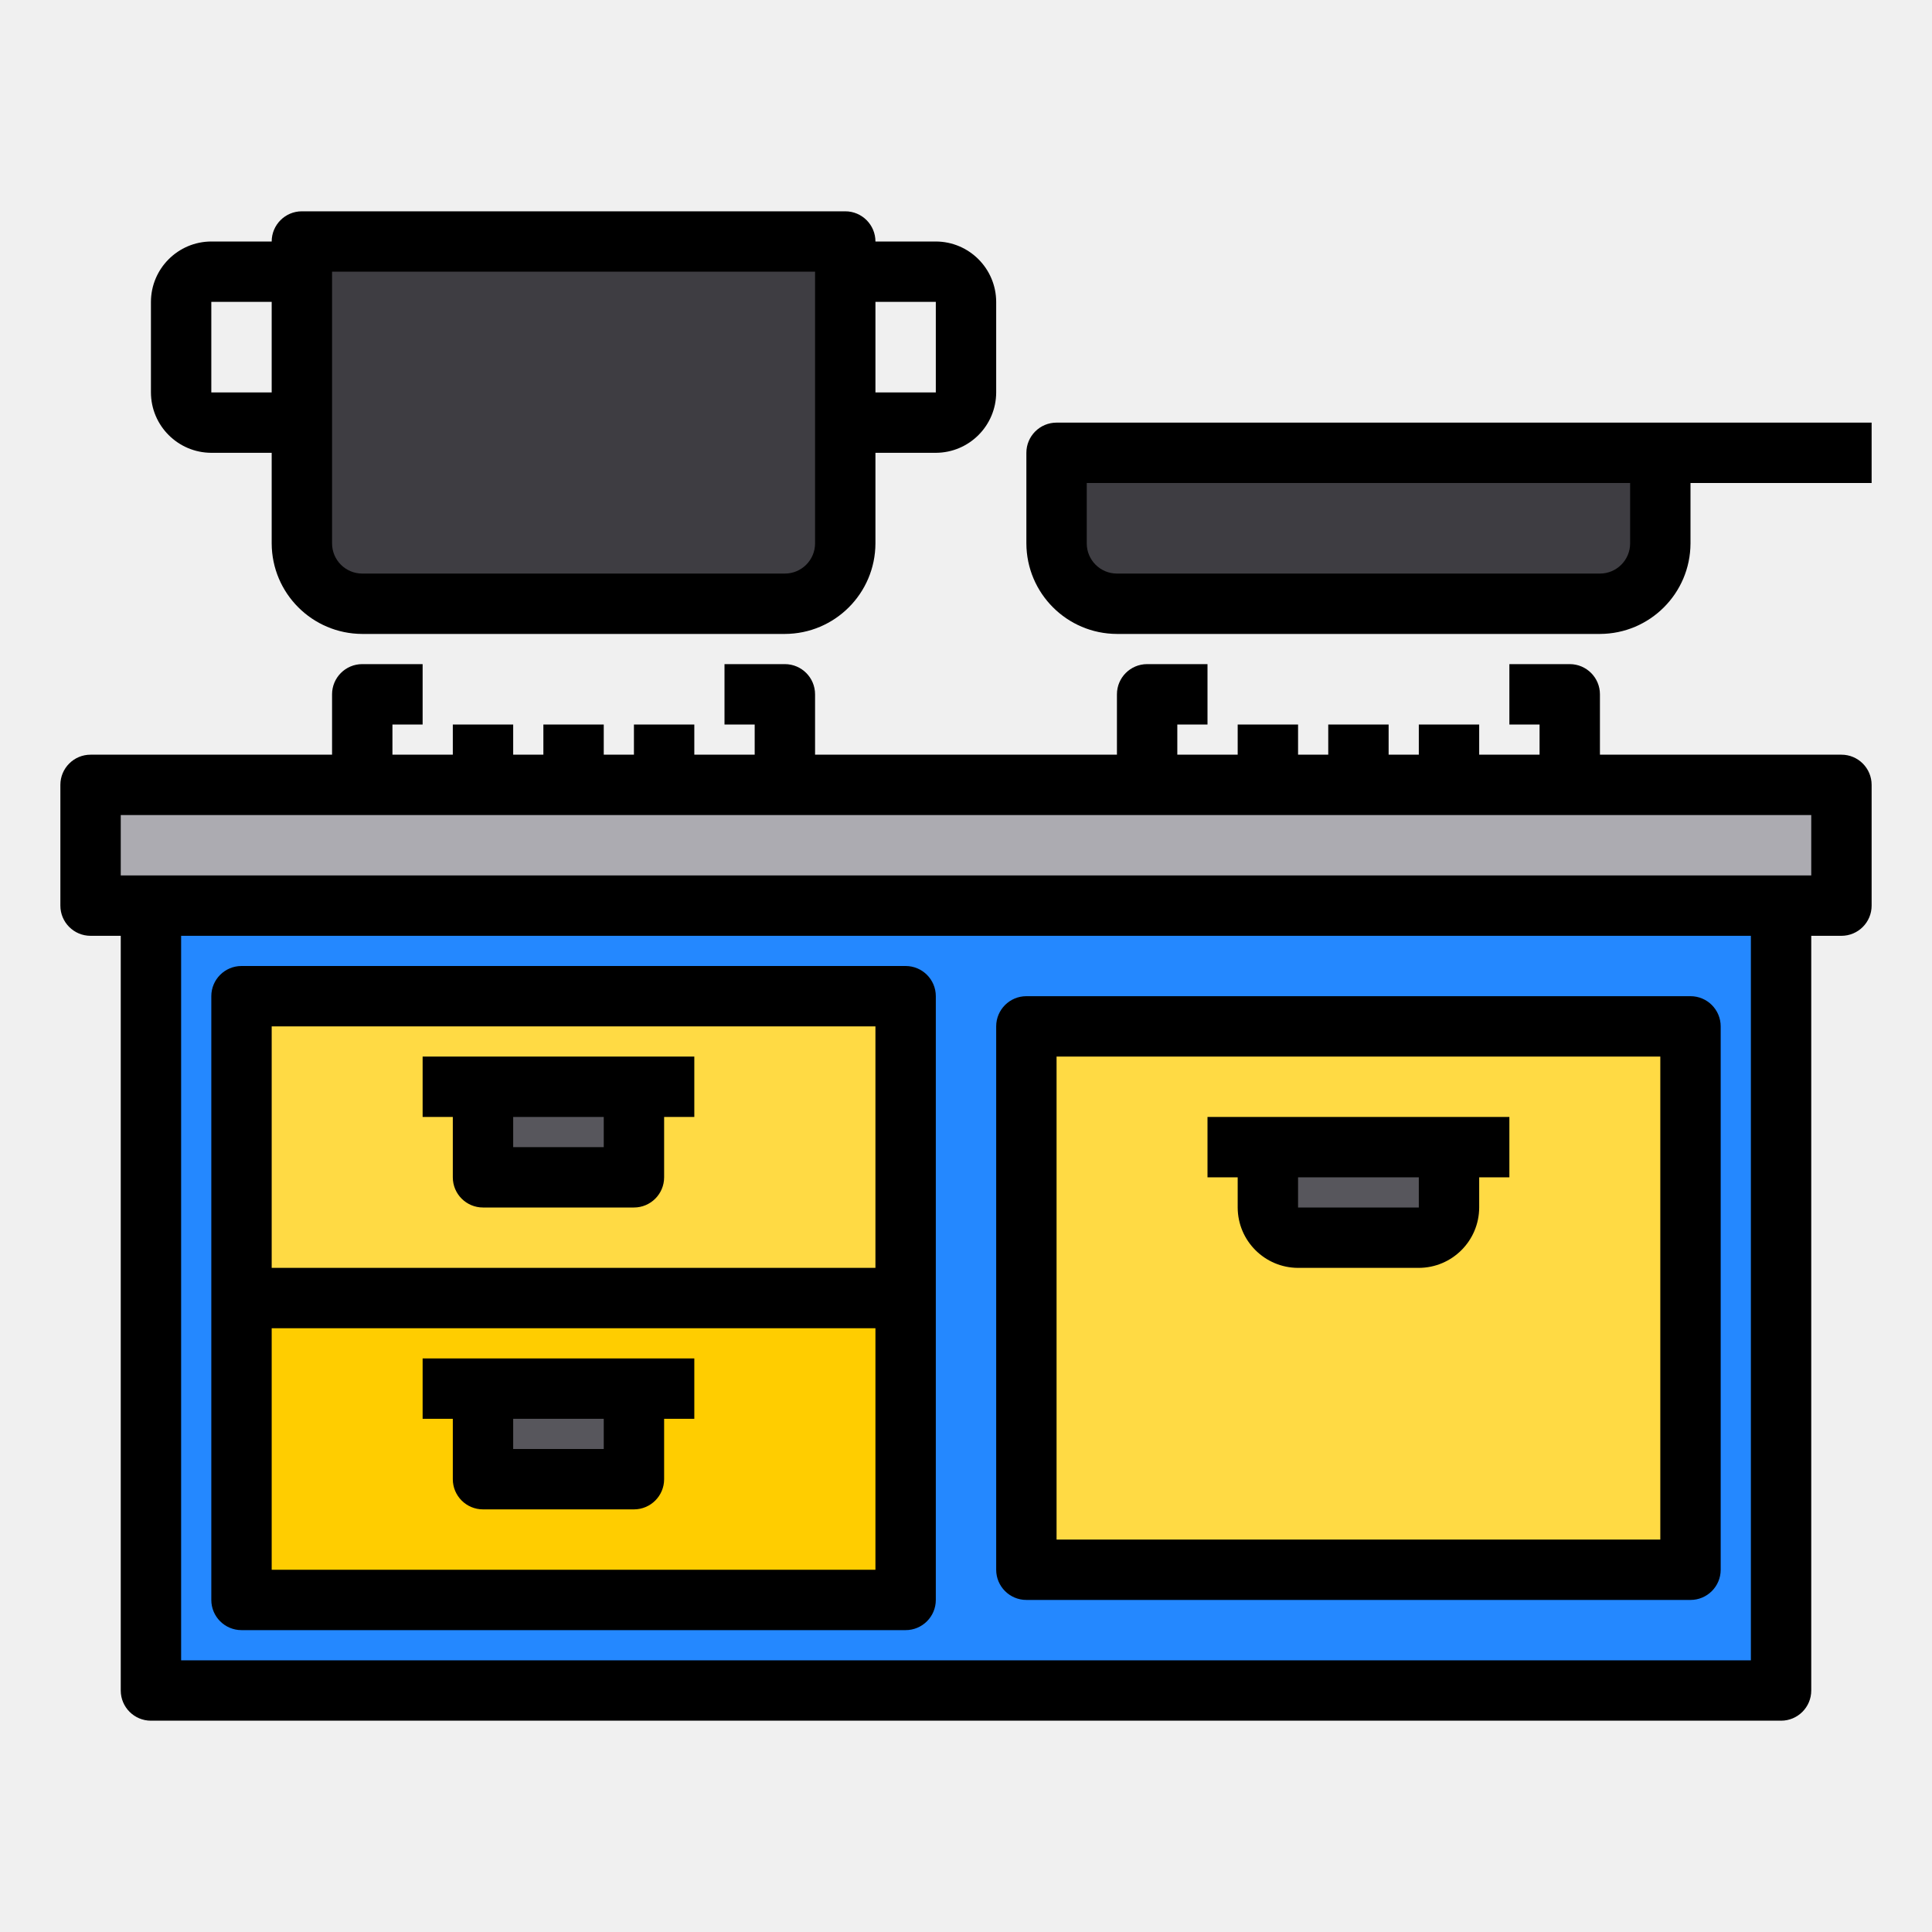
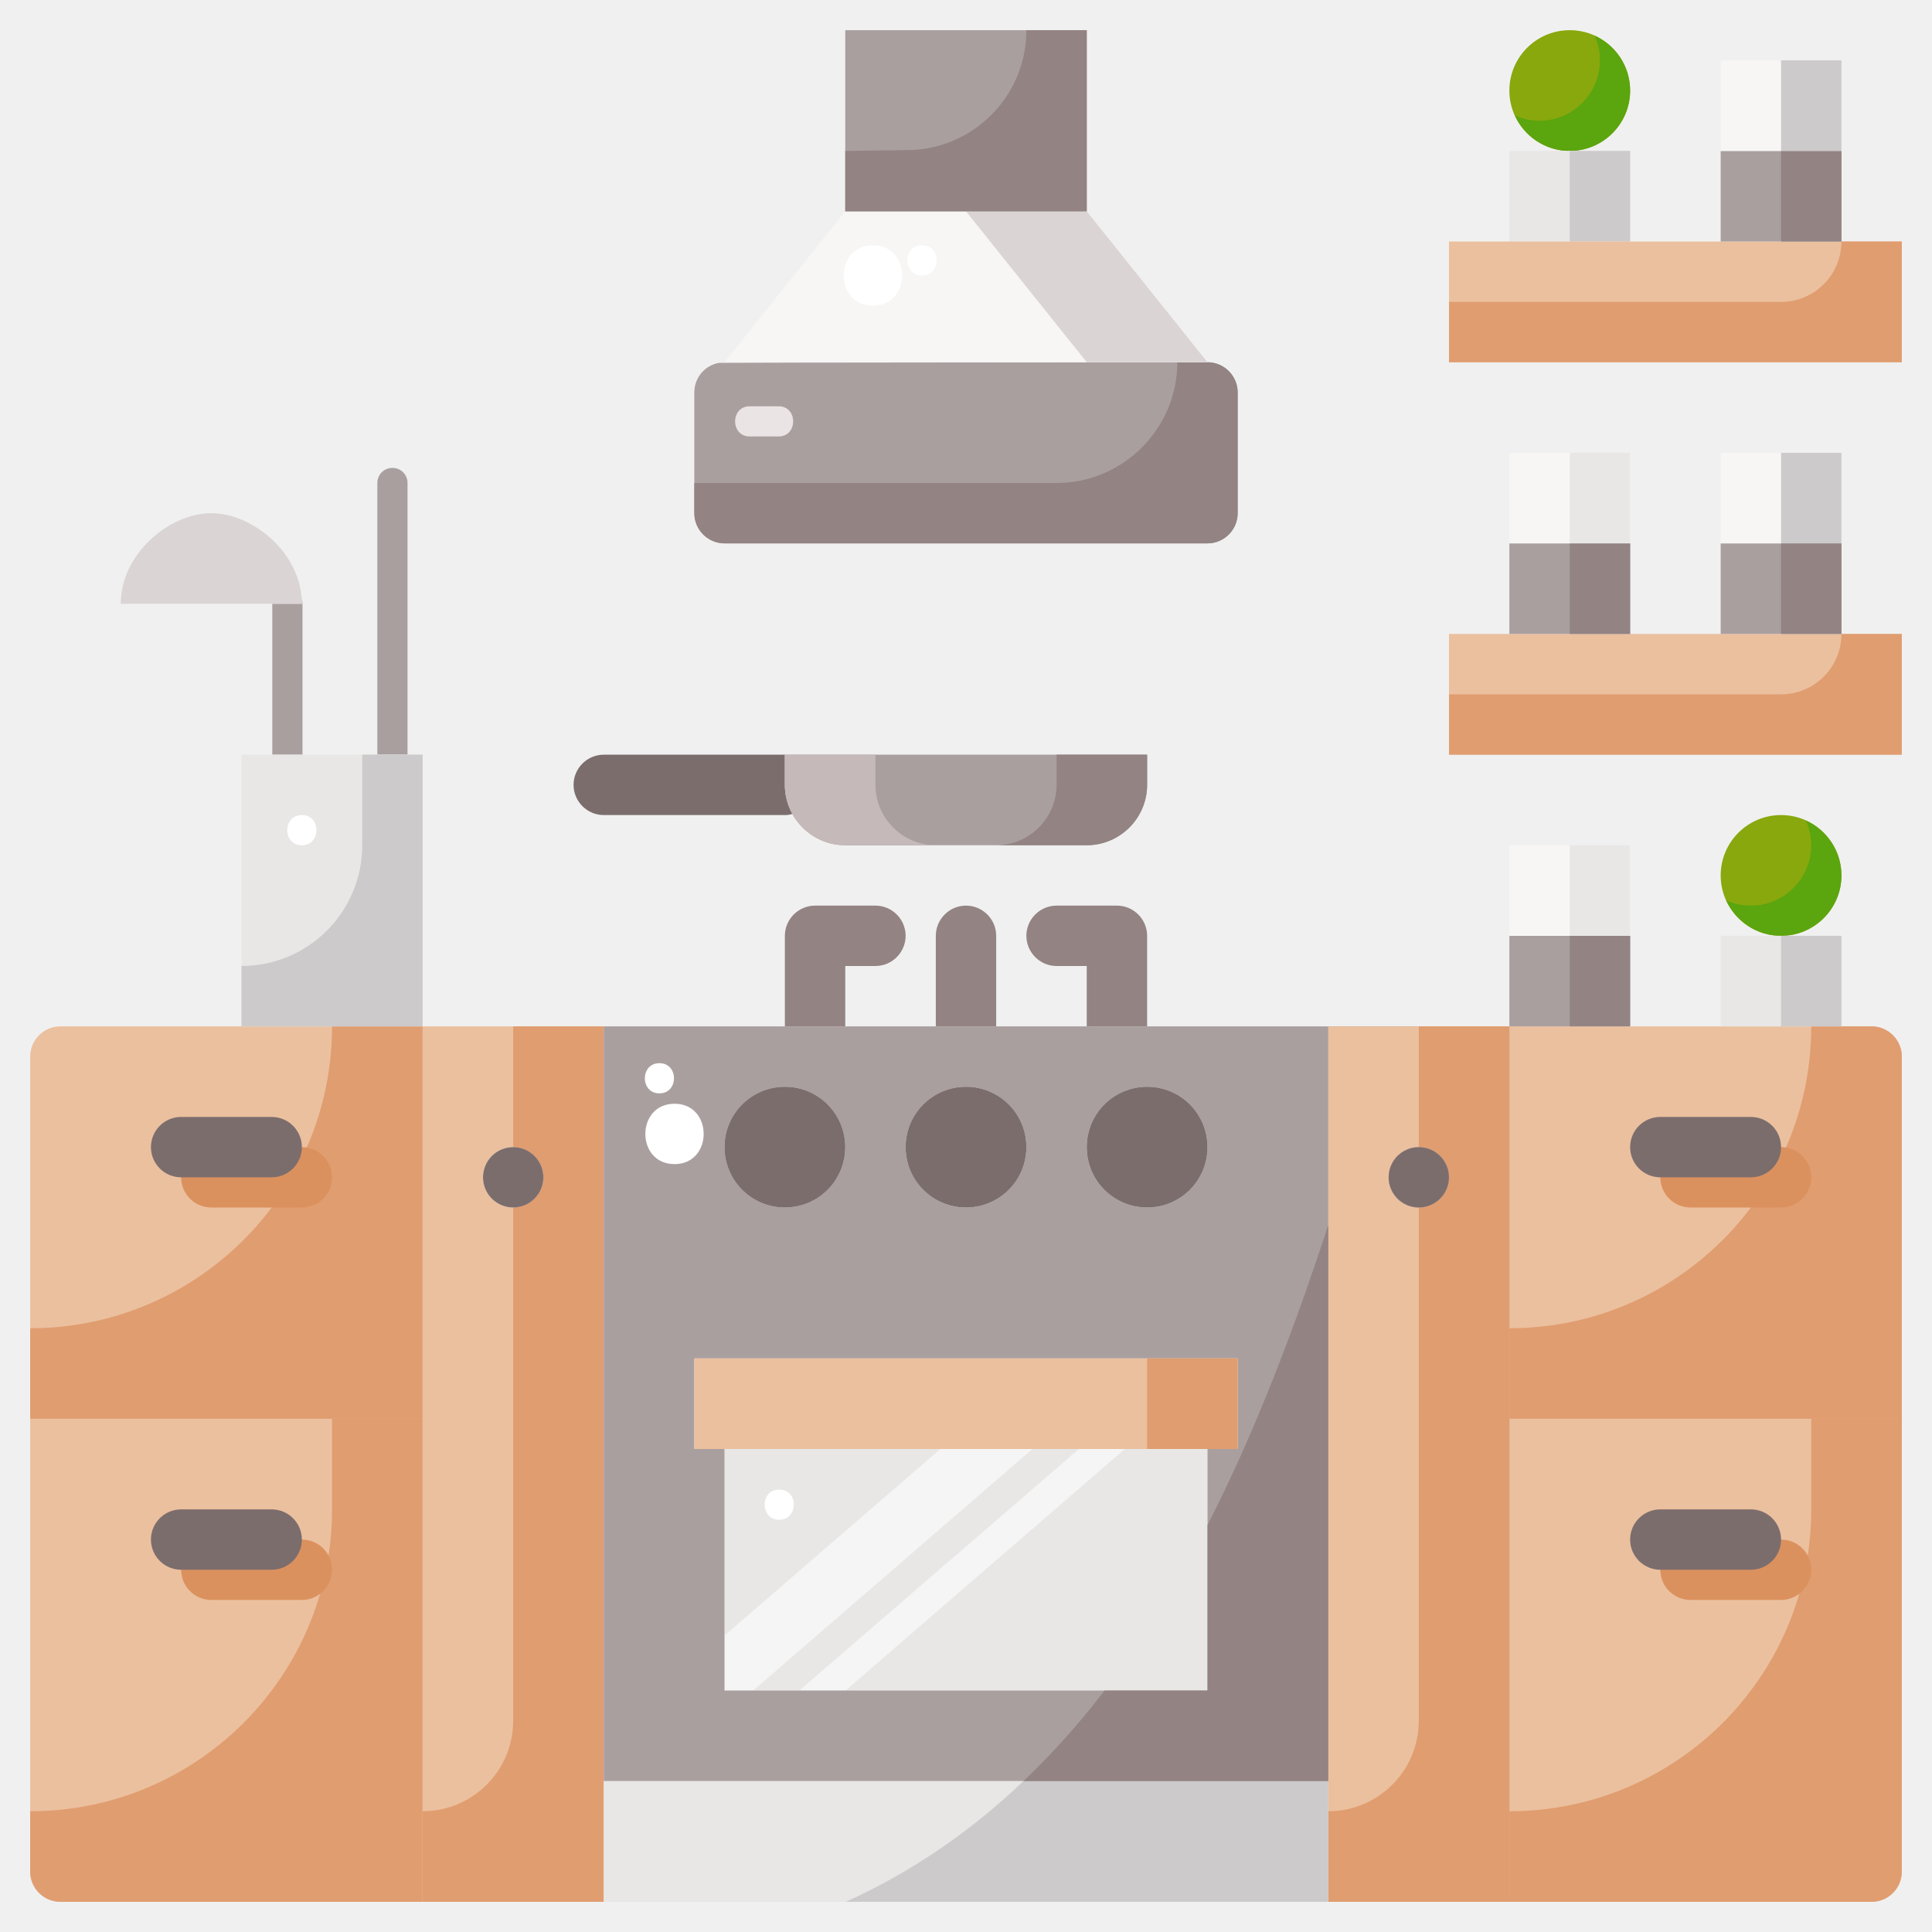
- <svg xmlns="http://www.w3.org/2000/svg" height="512" viewBox="0 0 64 64" width="512">
-   <path d="m5 30h54v26h-54z" fill="#2488ff" />
-   <path d="m8 43h22v10h-22z" fill="#ffcd00" />
-   <path d="m8 33h22v10h-22z" fill="#ffda44" />
-   <path d="m34 34h22v18h-22z" fill="#ffda44" />
-   <g fill="#57565c">
-     <path d="m16 46h5v3h-5z" />
-     <path d="m16 36h5v3h-5z" />
-     <path d="m42 38h6v2a1 1 0 0 1 -1 1h-4a1 1 0 0 1 -1-1z" />
+ <svg xmlns="http://www.w3.org/2000/svg" id="Flat" enable-background="new 0 0 64 64" height="512" viewBox="0 0 64 64" width="512">
+   <g>
+     <path d="m63 47v15c0 .55-.45 1-1 1h-12v-16z" fill="#ebc09e" />
+     <path d="m63 35v12h-13v-13h4 3 3 2c.55 0 1 .45 1 1z" fill="#ebc09e" />
+     <path d="m14 34v13h-13v-12c0-.55.45-1 1-1h6z" fill="#ebc09e" />
+     <path d="m14 47v16h-12c-.55 0-1-.45-1-1v-15z" fill="#ebc09e" />
+     <path d="m14 47v16h-12c-.55 0-1-.45-1-1v-2c5.523 0 10-4.477 10-10v-3z" fill="#e09d70" />
+     <path d="m63 47v15c0 .552-.448 1-1 1h-12v-3c5.523 0 10-4.477 10-10v-3z" fill="#e09d70" />
+     <path d="m14 34v13h-13v-3c5.523 0 10-4.477 10-10z" fill="#e09d70" />
+     <path d="m63 35v12h-13v-3c5.523 0 10-4.477 10-10h2c.552 0 1 .448 1 1z" fill="#e09d70" />
+     <g>
+       <path d="m10 40h-3c-.552 0-1-.448-1-1s.448-1 1-1h3c.552 0 1 .448 1 1s-.448 1-1 1z" fill="#db915e" />
+     </g>
+     <g>
+       <path d="m10 53h-3c-.552 0-1-.448-1-1s.448-1 1-1h3c.552 0 1 .448 1 1s-.448 1-1 1z" fill="#db915e" />
+     </g>
+     <g>
+       <path d="m59 40h-3c-.552 0-1-.448-1-1s.448-1 1-1h3c.552 0 1 .448 1 1s-.448 1-1 1z" fill="#db915e" />
+     </g>
+     <g>
+       <path d="m59 53h-3c-.552 0-1-.448-1-1s.448-1 1-1h3c.552 0 1 .448 1 1s-.448 1-1 1z" fill="#db915e" />
+     </g>
+     <g>
+       <path d="m30 31c0 .55-.45 1-1 1h-1v2h-2v-3c0-.55.45-1 1-1h2c.55 0 1 .45 1 1z" fill="#938383" />
+     </g>
+     <g>
+       <path d="m38 31v3h-2v-2h-1c-.55 0-1-.45-1-1s.45-1 1-1h2c.55 0 1 .45 1 1z" fill="#938383" />
+     </g>
+     <g>
+       <path d="m33 31v3h-2v-3c0-.55.45-1 1-1s1 .45 1 1z" fill="#938383" />
+     </g>
+     <g>
+       <path d="m26.25 26.96c-.08.03-.16.04-.25.04h-6c-.55 0-1-.45-1-1s.45-1 1-1h6v1c0 .35.09.68.25.96z" fill="#7c6d6d" />
+     </g>
+     <g>
+       <path d="m10.02 20v5h-1v-5h.98c0-.06 0-.11-.01-.17.02.05.03.11.03.17z" fill="#aa9f9f" />
+     </g>
+     <g>
+       <path d="m13.5 16v9h-1v-9c0-.28.22-.5.5-.5s.5.22.5.5z" fill="#aa9f9f" />
+     </g>
+     <path d="m28 56h-4v-2-6h16v8z" fill="#e8e7e6" />
+     <g fill="#f6f5f5">
+       <path d="m34.2 48-9.25 8h-.95v-1.82l7.15-6.18z" />
+       <path d="m37.26 48-9.25 8h-1.53l9.26-8z" />
+     </g>
+     <g>
+       <path d="m20 59v4h-6v-16-13h6zm-2-20c0-.55-.45-1-1-1s-1 .45-1 1 .45 1 1 1 1-.45 1-1z" fill="#ebc09e" />
+     </g>
+     <circle cx="59" cy="29" fill="#88a80d" r="2" />
+     <path d="m61 29c0 1.1-.9 2-2 2-.81 0-1.51-.49-1.82-1.18.25.12.53.18.82.18 1.1 0 2-.9 2-2 0-.29-.06-.57-.18-.82.69.31 1.18 1.01 1.18 1.82z" fill="#5ba50e" />
+     <path d="m61 31v3h-4v-3h2z" fill="#e8e7e6" />
+     <path d="m59 31h2v3h-2z" fill="#cccaca" />
+     <circle cx="52" cy="3" fill="#88a80d" r="2" />
+     <path d="m54 3c0 1.1-.9 2-2 2-.81 0-1.51-.49-1.82-1.18.25.12.53.18.82.18 1.1 0 2-.9 2-2 0-.29-.06-.57-.18-.82.69.31 1.18 1.01 1.18 1.82z" fill="#5ba50e" />
+     <path d="m54 5v3h-4v-3h2z" fill="#e8e7e6" />
+     <path d="m52 5h2v3h-2z" fill="#cccaca" />
+     <path d="m63 21v4h-15v-4h2 4 3 4z" fill="#ebc09e" />
+     <path d="m63 8v4h-15v-4h3 3 3 4z" fill="#ebc09e" />
+     <path d="m63 21v4h-15v-2h11c1.105 0 2-.895 2-2z" fill="#e09d70" />
+     <path d="m63 8v4h-15v-2h11c1.105 0 2-.895 2-2z" fill="#e09d70" />
+     <path d="m57 5h4v3h-4z" fill="#aa9f9f" />
+     <path d="m57 2h4v3h-4z" fill="#f7f6f5" />
+     <path d="m59 5h2v3h-2z" fill="#938383" />
+     <path d="m59 2h2v3h-2z" fill="#cccaca" />
+     <path d="m57 18h4v3h-4z" fill="#aa9f9f" />
+     <path d="m57 15h4v3h-4z" fill="#f7f6f5" />
+     <path d="m59 18h2v3h-2z" fill="#938383" />
+     <path d="m59 15h2v3h-2z" fill="#cccaca" />
+     <path d="m50 18h4v3h-4z" fill="#aa9f9f" />
+     <path d="m50 15h4v3h-4z" fill="#f7f6f5" />
+     <path d="m52 18h2v3h-2z" fill="#938383" />
+     <path d="m52 15h2v3h-2z" fill="#e8e7e6" />
+     <path d="m50 31h4v3h-4z" fill="#aa9f9f" />
+     <path d="m50 28h4v3h-4z" fill="#f7f6f5" />
+     <path d="m52 31h2v3h-2z" fill="#938383" />
+     <path d="m52 28h2v3h-2z" fill="#e8e7e6" />
+     <path d="m50 47v16h-6v-4-25h6zm-2-8c0-.55-.45-1-1-1s-1 .45-1 1 .45 1 1 1 1-.45 1-1z" fill="#938686" />
+     <g>
+       <path d="m50 47v16h-6v-4-25h6zm-2-8c0-.55-.45-1-1-1s-1 .45-1 1 .45 1 1 1 1-.45 1-1z" fill="#ebc09e" />
+     </g>
+     <path d="m50 34v29h-6v-3c1.657 0 3-1.343 3-3v-17c.55 0 1-.45 1-1s-.45-1-1-1v-4z" fill="#e09d70" />
+     <path d="m20 34v29h-6v-3c1.657 0 3-1.343 3-3v-17c.55 0 1-.45 1-1s-.45-1-1-1v-4z" fill="#e09d70" />
+     <path d="m20 59h24v4h-24z" fill="#e8e7e6" />
+     <path d="m28.017 63h15.983v-4h-10.095c-1.71 1.628-3.651 2.991-5.888 4z" fill="#cccaca" />
+     <path d="m44 34v25h-24v-25h7 5 5zm-3 14v-3h-18v3h1v6 2h4 12v-8zm-1-10c0-1.1-.9-2-2-2s-2 .9-2 2 .9 2 2 2 2-.9 2-2zm-6 0c0-1.1-.9-2-2-2s-2 .9-2 2 .9 2 2 2 2-.9 2-2zm-6 0c0-1.1-.9-2-2-2s-2 .9-2 2 .9 2 2 2 2-.9 2-2z" fill="#aa9f9f" />
+     <path d="m44 40.582c-1.138 3.479-2.425 6.856-4 9.937v5.481h-3.409c-.826 1.078-1.72 2.081-2.686 3h10.095z" fill="#938383" />
+     <path d="m41 45v3h-1-16-1v-3z" fill="#ebc09e" />
+     <path d="m38 45h3v3h-3z" fill="#e09d70" />
+     <path d="m38 25v1c0 1.1-.9 2-2 2h-8c-1.1 0-2-.9-2-2v-1z" fill="#aa9f9f" />
+     <path d="m31 28h-3c-1.1 0-2-.9-2-2v-1h3v1c0 1.1.9 2 2 2z" fill="#c6b9b9" />
+     <path d="m38 25v1c0 1.1-.9 2-2 2h-3c1.1 0 2-.9 2-2v-1z" fill="#938383" />
+     <path d="m14 25v9h-6v-9h2 3z" fill="#e8e7e6" />
+     <path d="m14 25v9h-6v-2c2.209 0 4-1.791 4-4v-3z" fill="#cccaca" />
+     <path d="m10 20h-6c0-1.66 1.62-3 3-3s3 1.34 3 3z" fill="#dad4d4" />
+     <g>
+       <path d="m9 39h-3c-.552 0-1-.448-1-1s.448-1 1-1h3c.552 0 1 .448 1 1s-.448 1-1 1z" fill="#7c6d6d" />
+     </g>
+     <g>
+       <path d="m9 52h-3c-.552 0-1-.448-1-1s.448-1 1-1h3c.552 0 1 .448 1 1s-.448 1-1 1z" fill="#7c6d6d" />
+     </g>
+     <g>
+       <path d="m58 39h-3c-.552 0-1-.448-1-1s.448-1 1-1h3c.552 0 1 .448 1 1s-.448 1-1 1z" fill="#7c6d6d" />
+     </g>
+     <g>
+       <path d="m58 52h-3c-.552 0-1-.448-1-1s.448-1 1-1h3c.552 0 1 .448 1 1s-.448 1-1 1z" fill="#7c6d6d" />
+     </g>
+     <g fill="#7c6d6d">
+       <circle cx="17" cy="39" r="1" />
+       <circle cx="47" cy="39" r="1" />
+       <circle cx="32" cy="38" r="2" />
+       <circle cx="38" cy="38" r="2" />
+       <circle cx="26" cy="38" r="2" />
+     </g>
+     <path d="m21.844 35.219c-.643 0-.645 1 0 1 .643 0 .644-1 0-1z" fill="#fff" />
+     <path d="m22.344 36.563c-1.287 0-1.289 2 0 2 1.287 0 1.289-2 0-2z" fill="#fff" />
+     <path d="m25.813 49.344c-.643 0-.645 1 0 1 .643 0 .644-1 0-1z" fill="#fff" />
+     <path d="m10 27c-.643 0-.645 1 0 1 .643 0 .645-1 0-1z" fill="#fff" />
+     <path d="m41 13v4c0 .55-.45 1-1 1h-16c-.55 0-1-.45-1-1v-4c0-.49.35-.9.82-.98.06-.01 16.18-.02 16.18-.02.55 0 1 .45 1 1z" fill="#aa9f9f" />
+     <path d="m41 13v4c0 .55-.45 1-1 1h-16c-.55 0-1-.45-1-1v-1h12c2.2 0 4-1.8 4-4h1c.55 0 1 .45 1 1z" fill="#938383" />
+     <path d="m36 7 4 5h-16l4-5z" fill="#f7f6f5" />
+     <path d="m32 7h4l4 5h-4z" fill="#dad4d4" />
+     <path d="m28 1h8v6h-8z" fill="#aa9f9f" />
+     <path d="m36 1v6h-8v-2l2-.027c2.205.015 4-1.768 4-3.973z" fill="#938383" />
+     <path d="m25.792 13.458h-.958c-.643 0-.644 1 0 1h.958c.643 0 .644-1 0-1z" fill="#eae4e4" />
+     <path d="m28.917 8.125c-1.287 0-1.289 2 0 2 1.287 0 1.289-2 0-2z" fill="#fff" />
+     <path d="m30.542 8.125c-.643 0-.645 1 0 1 .643 0 .644-1 0-1z" fill="#fff" />
  </g>
-   <path d="m28 8v10a2.006 2.006 0 0 1 -2 2h-14a2.006 2.006 0 0 1 -2-2v-10z" fill="#3e3d42" />
-   <path d="m55 15v3a2.006 2.006 0 0 1 -2 2h-16a2.006 2.006 0 0 1 -2-2v-3z" fill="#3e3d42" />
-   <path d="m3 26h58v4h-58z" fill="#acabb1" />
-   <path d="m61 25h-8v-2a1 1 0 0 0 -1-1h-2v2h1v1h-2v-1h-2v1h-1v-1h-2v1h-1v-1h-2v1h-2v-1h1v-2h-2a1 1 0 0 0 -1 1v2h-10v-2a1 1 0 0 0 -1-1h-2v2h1v1h-2v-1h-2v1h-1v-1h-2v1h-1v-1h-2v1h-2v-1h1v-2h-2a1 1 0 0 0 -1 1v2h-8a1 1 0 0 0 -1 1v4a1 1 0 0 0 1 1h1v25a1 1 0 0 0 1 1h54a1 1 0 0 0 1-1v-25h1a1 1 0 0 0 1-1v-4a1 1 0 0 0 -1-1zm-3 30h-52v-24h52zm2-26h-56v-2h56z" />
-   <path d="m56 33h-22a1 1 0 0 0 -1 1v18a1 1 0 0 0 1 1h22a1 1 0 0 0 1-1v-18a1 1 0 0 0 -1-1zm-1 18h-20v-16h20z" />
-   <path d="m40 37v2h1v1a2.006 2.006 0 0 0 2 2h4a2.006 2.006 0 0 0 2-2v-1h1v-2zm7 3h-4v-1h4z" />
-   <path d="m30 32h-22a1 1 0 0 0 -1 1v20a1 1 0 0 0 1 1h22a1 1 0 0 0 1-1v-20a1 1 0 0 0 -1-1zm-1 20h-20v-8h20zm0-10h-20v-8h20z" />
-   <path d="m14 35v2h1v2a1 1 0 0 0 1 1h5a1 1 0 0 0 1-1v-2h1v-2zm6 3h-3v-1h3z" />
-   <path d="m14 45v2h1v2a1 1 0 0 0 1 1h5a1 1 0 0 0 1-1v-2h1v-2zm6 3h-3v-1h3z" />
-   <path d="m31 8h-2a1 1 0 0 0 -1-1h-18a1 1 0 0 0 -1 1h-2a2.006 2.006 0 0 0 -2 2v3a2.006 2.006 0 0 0 2 2h2v3a3.009 3.009 0 0 0 3 3h14a3.009 3.009 0 0 0 3-3v-3h2a2.006 2.006 0 0 0 2-2v-3a2.006 2.006 0 0 0 -2-2zm-22 5h-2v-3h2zm18 5a1 1 0 0 1 -1 1h-14a1 1 0 0 1 -1-1v-9h16zm4-5h-2v-3h2z" />
-   <path d="m35 14a1 1 0 0 0 -1 1v3a3.009 3.009 0 0 0 3 3h16a3.009 3.009 0 0 0 3-3v-2h6v-2zm19 4a1 1 0 0 1 -1 1h-16a1 1 0 0 1 -1-1v-2h18z" />
</svg>
